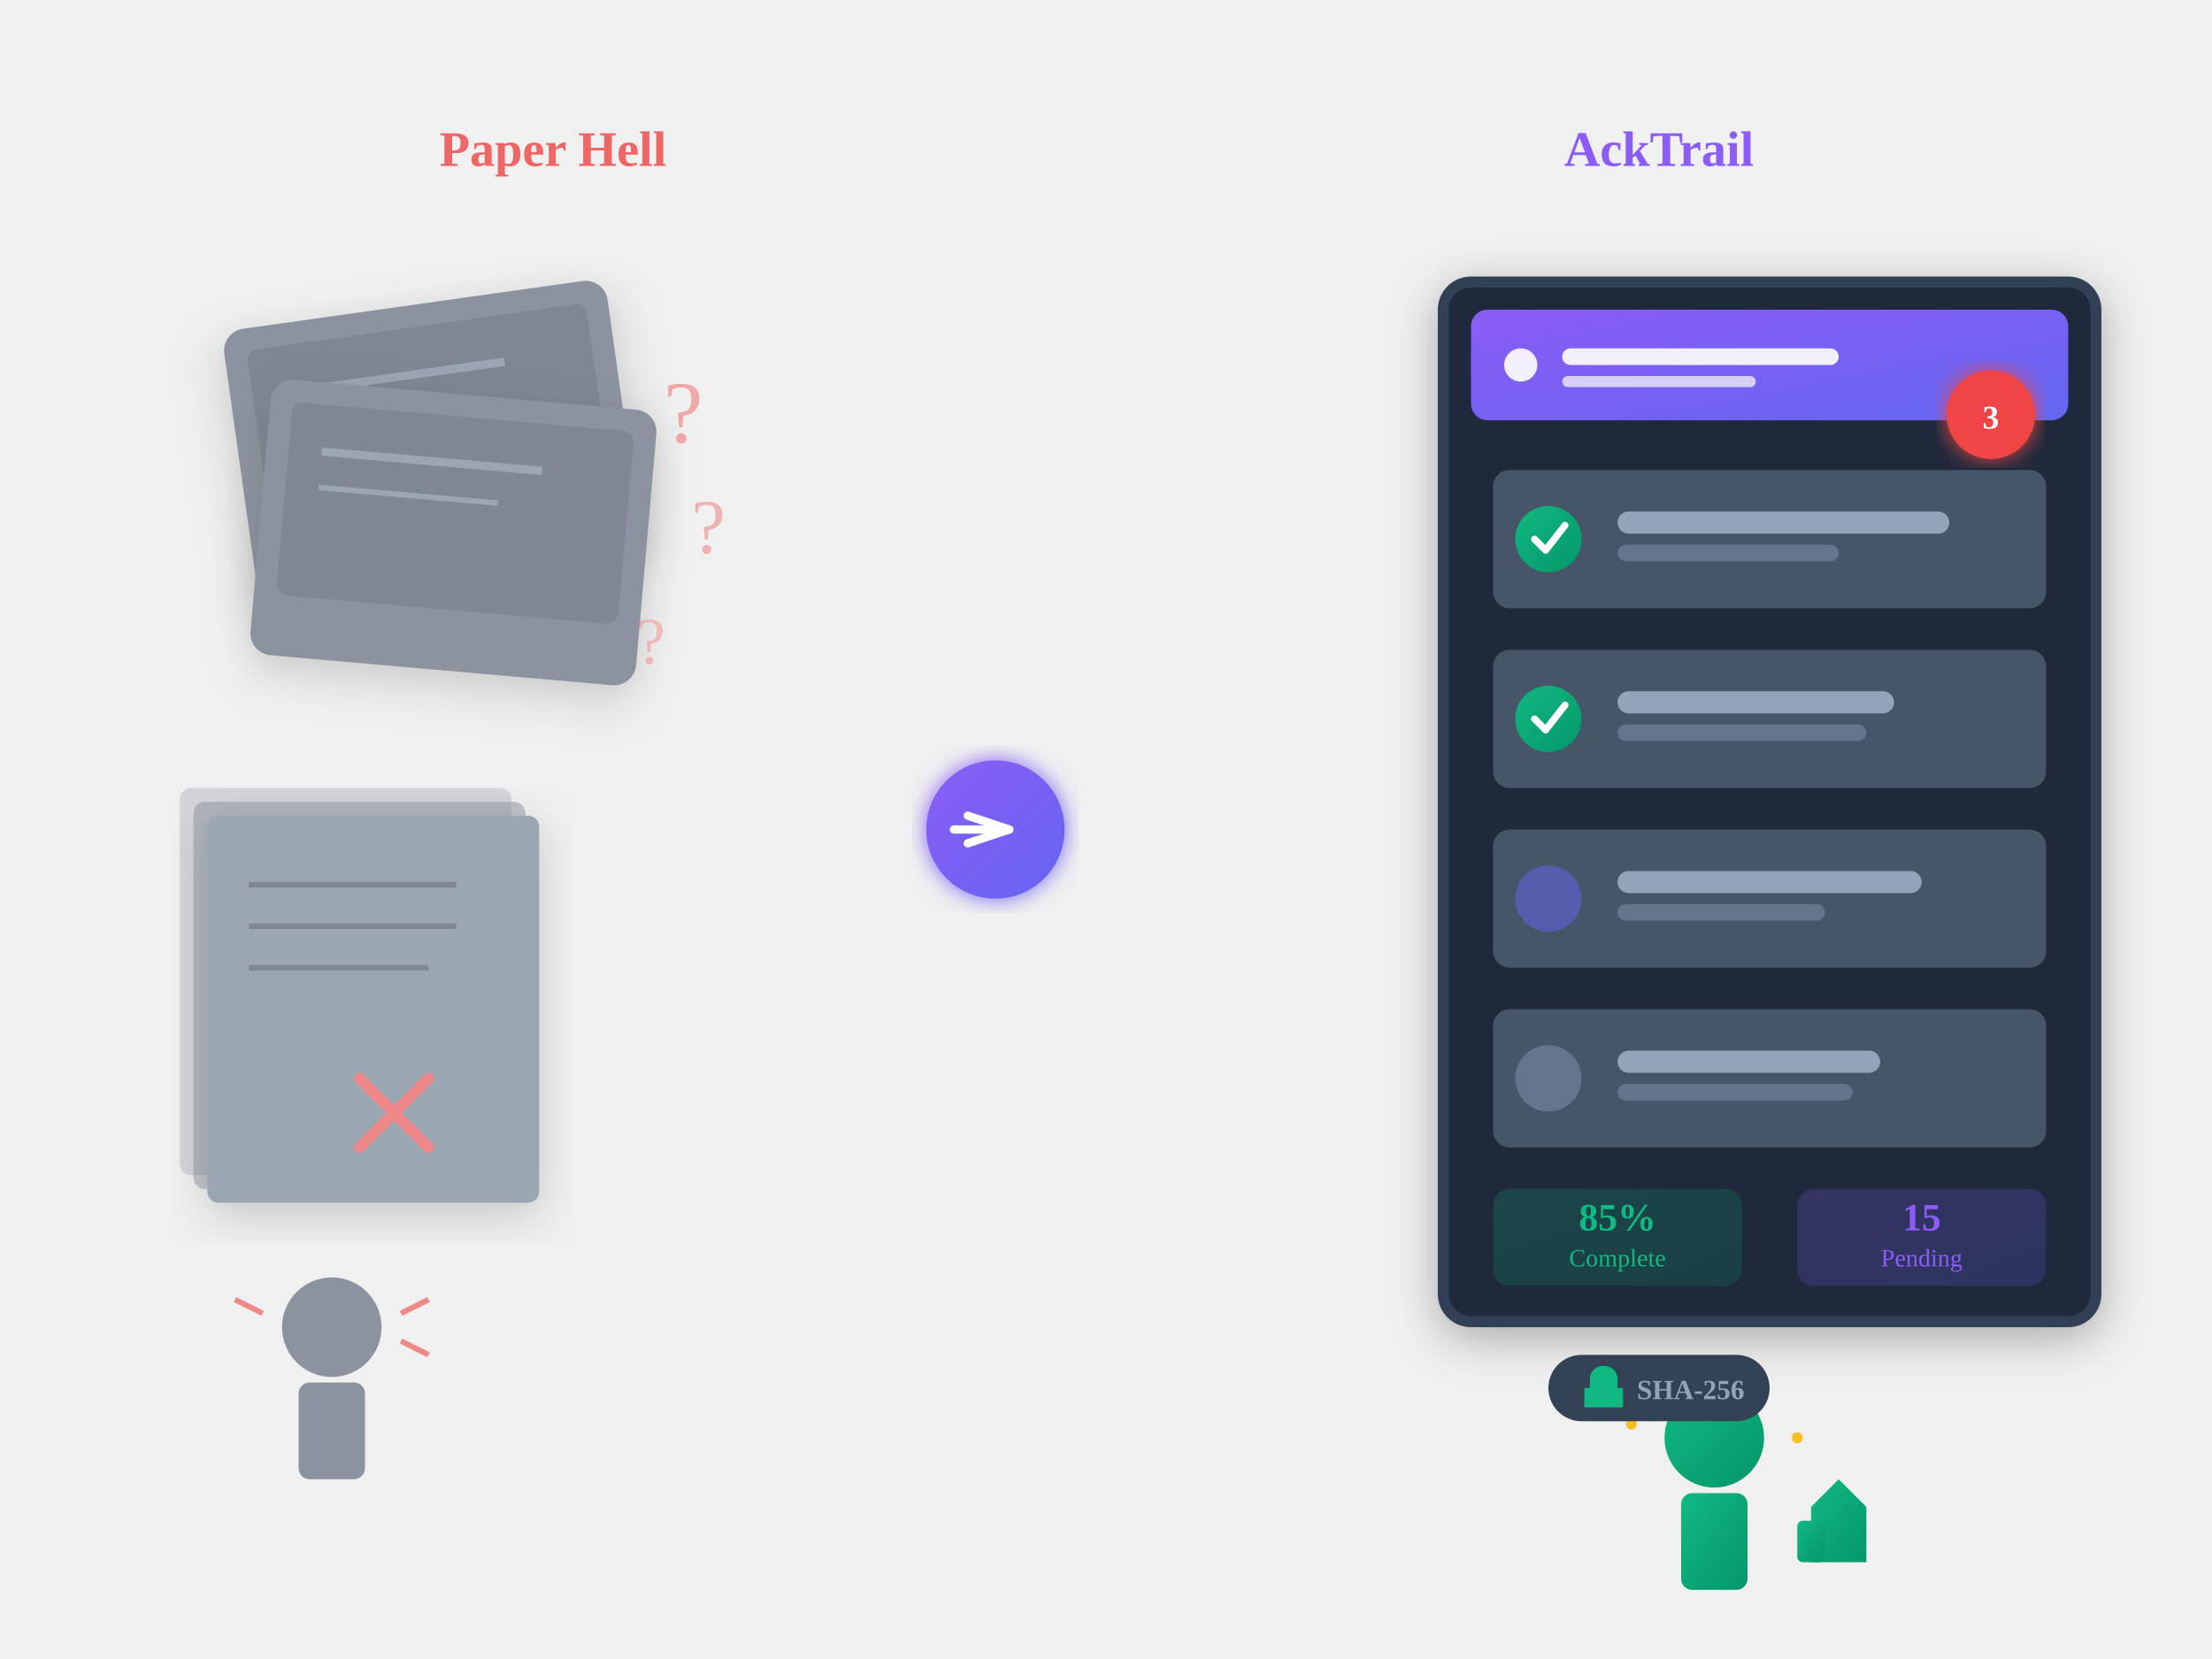
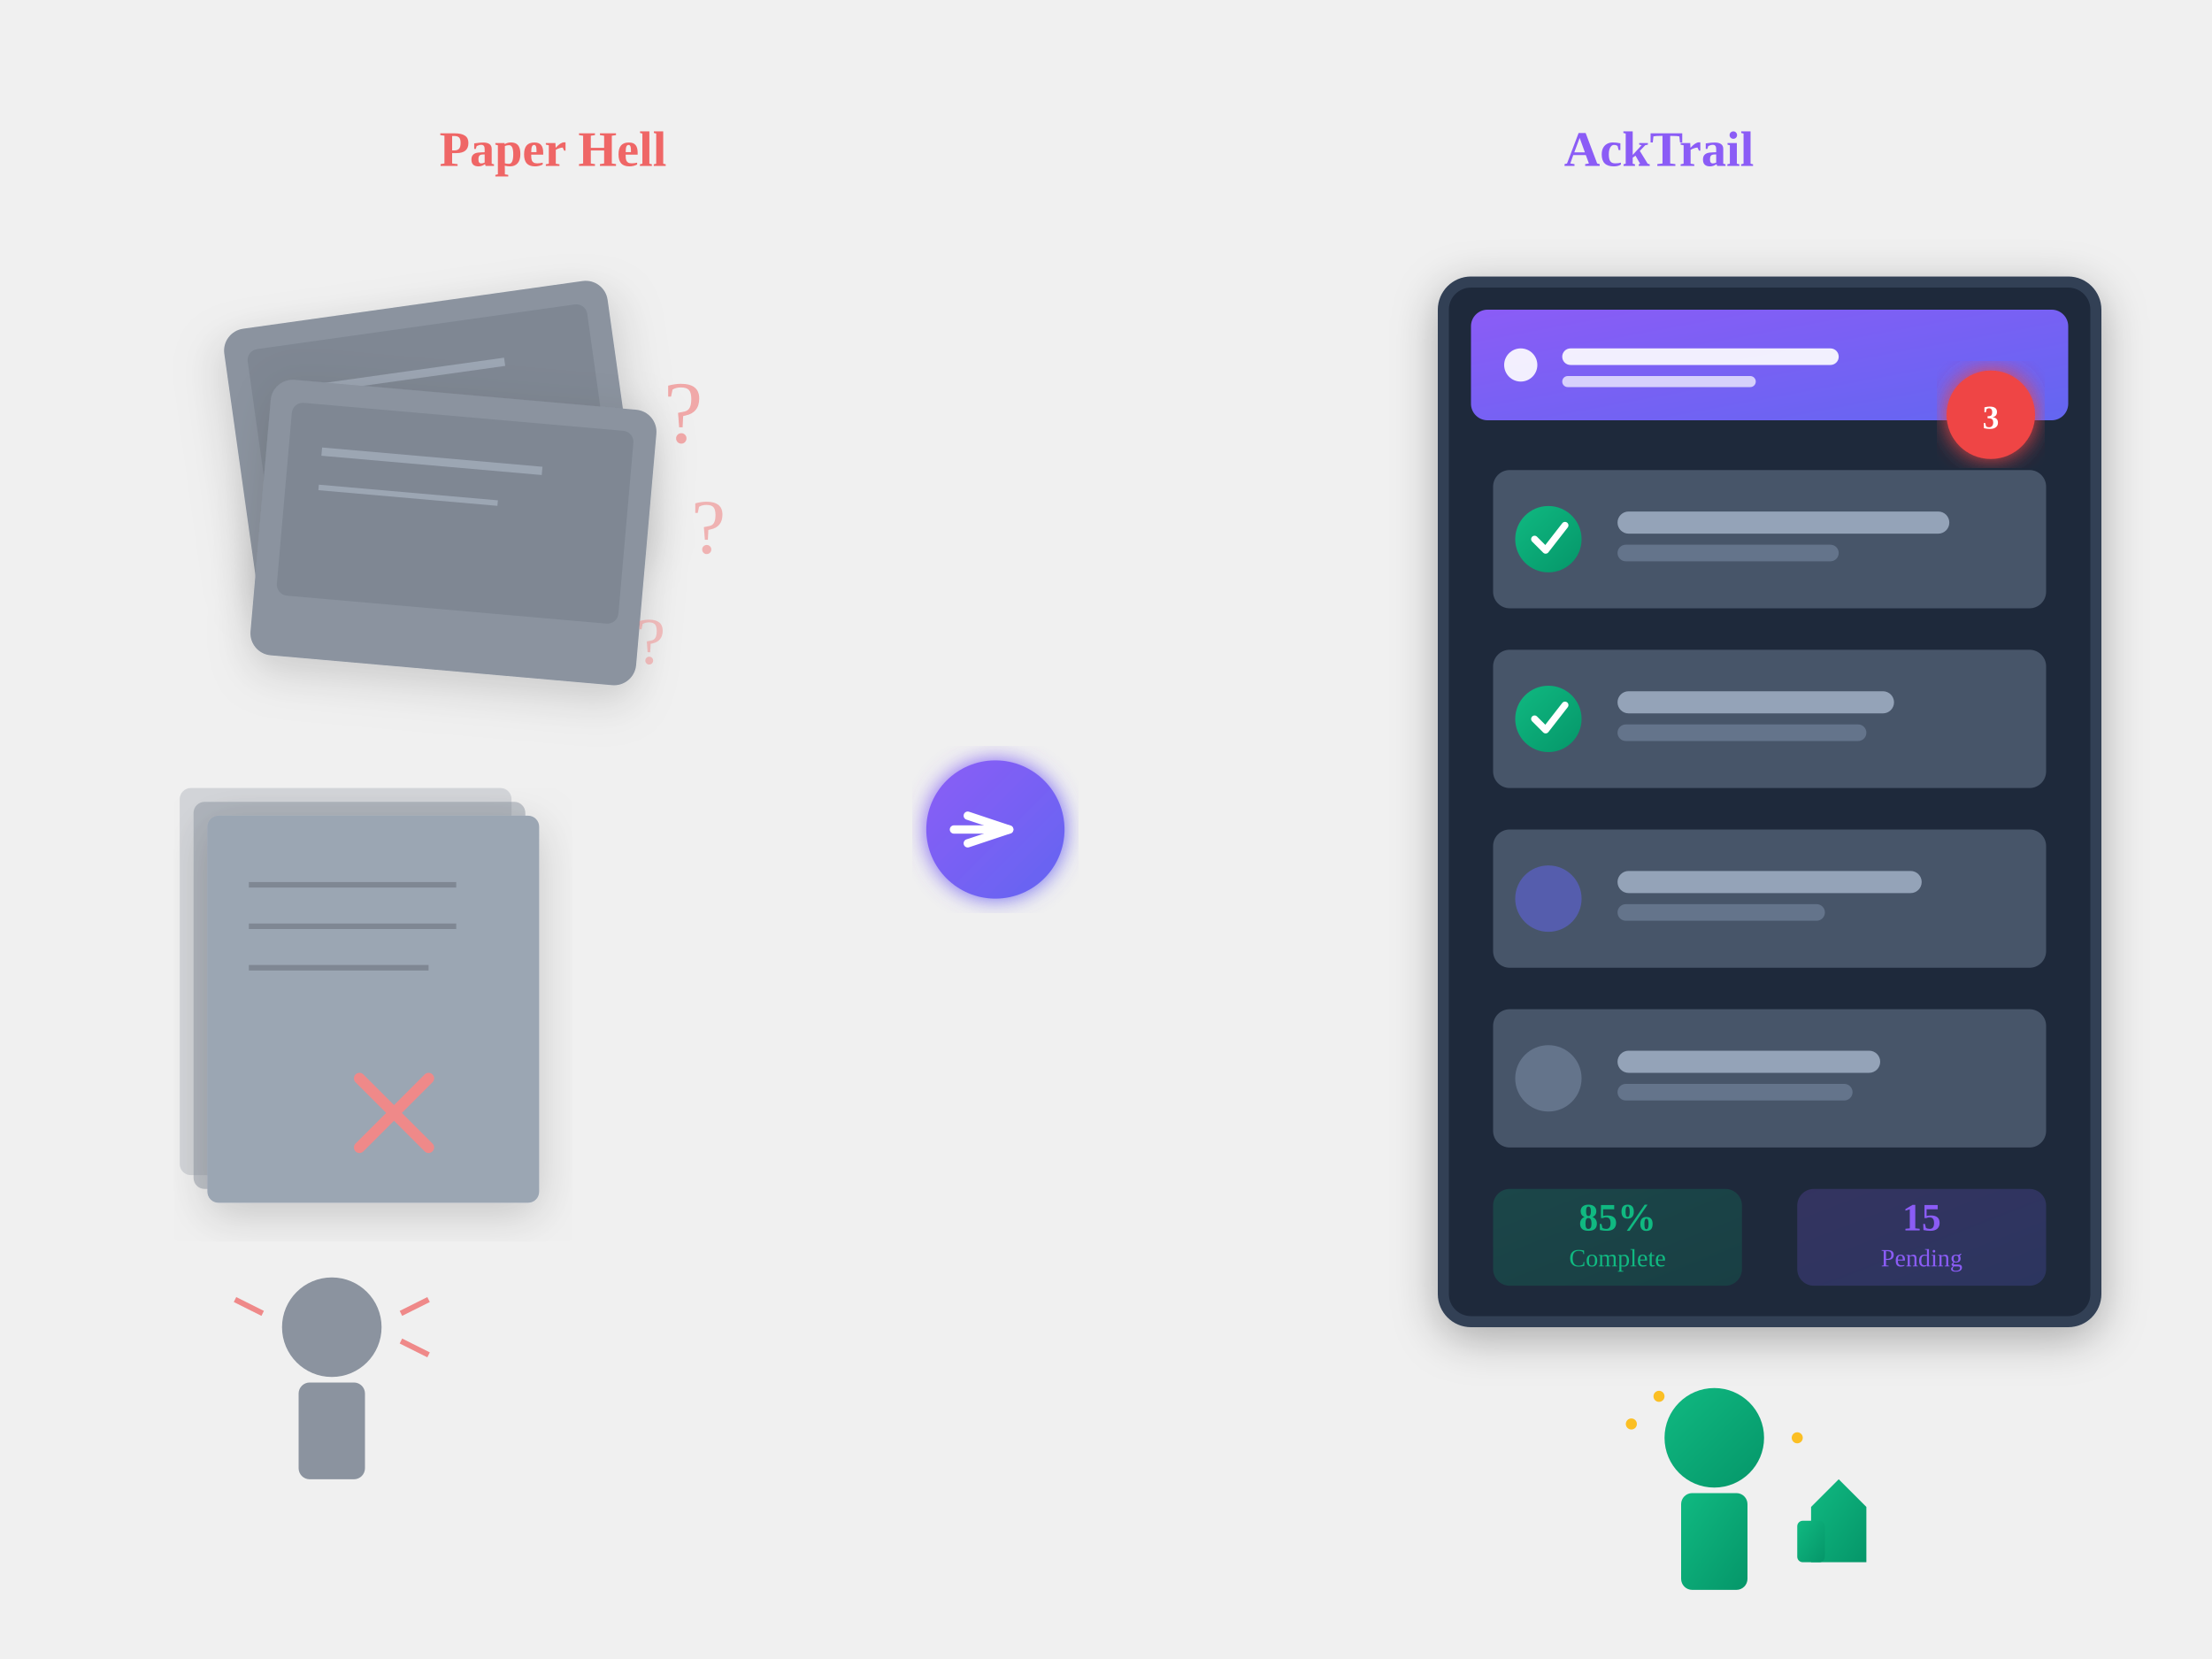
<svg xmlns="http://www.w3.org/2000/svg" width="800" height="600" viewBox="0 0 800 600" fill="none">
  <defs>
    <linearGradient id="bg-gradient" x1="0%" y1="0%" x2="100%" y2="100%">
      <stop offset="0%" style="stop-color:#1e293b;stop-opacity:1" />
      <stop offset="100%" style="stop-color:#0f172a;stop-opacity:1" />
    </linearGradient>
    <linearGradient id="primary-gradient" x1="0%" y1="0%" x2="100%" y2="100%">
      <stop offset="0%" style="stop-color:#8b5cf6;stop-opacity:1" />
      <stop offset="100%" style="stop-color:#6366f1;stop-opacity:1" />
    </linearGradient>
    <linearGradient id="success-gradient" x1="0%" y1="0%" x2="100%" y2="100%">
      <stop offset="0%" style="stop-color:#10b981;stop-opacity:1" />
      <stop offset="100%" style="stop-color:#059669;stop-opacity:1" />
    </linearGradient>
    <filter id="glow">
      <feGaussianBlur stdDeviation="4" result="coloredBlur" />
      <feMerge>
        <feMergeNode in="coloredBlur" />
        <feMergeNode in="SourceGraphic" />
      </feMerge>
    </filter>
    <filter id="shadow">
      <feDropShadow dx="0" dy="4" stdDeviation="8" flood-opacity="0.3" />
    </filter>
  </defs>
  <text x="200" y="60" font-size="18" fill="#ef4444" text-anchor="middle" font-weight="bold" opacity="0.8">Paper Hell</text>
  <text x="600" y="60" font-size="18" fill="#8b5cf6" text-anchor="middle" font-weight="bold">AckTrail</text>
  <g id="old-way" opacity="0.6">
    <g transform="translate(80, 120)">
      <rect x="0" y="0" width="140" height="100" rx="8" fill="#475569" transform="rotate(-8)" filter="url(#shadow)" />
      <rect x="8" y="8" width="124" height="70" rx="4" fill="#334155" transform="rotate(-8)" />
      <line x1="20" y1="25" x2="100" y2="25" stroke="#64748b" stroke-width="3" transform="rotate(-8)" />
      <line x1="20" y1="38" x2="85" y2="38" stroke="#64748b" stroke-width="2" transform="rotate(-8)" />
      <line x1="20" y1="50" x2="110" y2="50" stroke="#64748b" stroke-width="2" transform="rotate(-8)" />
      <rect x="20" y="15" width="140" height="100" rx="8" fill="#475569" transform="rotate(5)" filter="url(#shadow)" />
      <rect x="28" y="23" width="124" height="70" rx="4" fill="#334155" transform="rotate(5)" />
      <line x1="40" y1="40" x2="120" y2="40" stroke="#64748b" stroke-width="3" transform="rotate(5)" />
      <line x1="40" y1="53" x2="105" y2="53" stroke="#64748b" stroke-width="2" transform="rotate(5)" />
      <text x="160" y="40" font-size="32" fill="#ef4444" opacity="0.7">?</text>
      <text x="170" y="80" font-size="28" fill="#ef4444" opacity="0.6">?</text>
      <text x="150" y="120" font-size="24" fill="#ef4444" opacity="0.5">?</text>
    </g>
    <g transform="translate(60, 280)">
      <rect x="5" y="5" width="120" height="140" rx="4" fill="#475569" opacity="0.3" />
      <rect x="10" y="10" width="120" height="140" rx="4" fill="#475569" opacity="0.5" />
      <rect x="15" y="15" width="120" height="140" rx="4" fill="#64748b" filter="url(#shadow)" />
      <line x1="30" y1="40" x2="105" y2="40" stroke="#334155" stroke-width="2" />
      <line x1="30" y1="55" x2="105" y2="55" stroke="#334155" stroke-width="2" />
      <line x1="30" y1="70" x2="95" y2="70" stroke="#334155" stroke-width="2" />
      <line x1="70" y1="110" x2="95" y2="135" stroke="#ef4444" stroke-width="4" stroke-linecap="round" />
      <line x1="95" y1="110" x2="70" y2="135" stroke="#ef4444" stroke-width="4" stroke-linecap="round" />
    </g>
    <g transform="translate(80, 460)">
      <circle cx="40" cy="20" r="18" fill="#475569" />
      <rect x="28" y="40" width="24" height="35" rx="4" fill="#475569" />
      <line x1="65" y1="15" x2="75" y2="10" stroke="#ef4444" stroke-width="2" />
      <line x1="65" y1="25" x2="75" y2="30" stroke="#ef4444" stroke-width="2" />
      <line x1="15" y1="15" x2="5" y2="10" stroke="#ef4444" stroke-width="2" />
    </g>
  </g>
  <g transform="translate(340, 300)">
    <circle cx="20" cy="0" r="25" fill="url(#primary-gradient)" filter="url(#glow)">
      <animate attributeName="r" values="25;28;25" dur="2s" repeatCount="indefinite" />
    </circle>
    <path d="M 10 -5 L 25 0 L 10 5" stroke="white" stroke-width="3" fill="none" stroke-linecap="round" stroke-linejoin="round" />
    <path d="M 25 0 L 5 0" stroke="white" stroke-width="3" stroke-linecap="round" />
  </g>
  <g id="new-way">
    <g transform="translate(520, 100)">
      <rect width="240" height="380" rx="12" fill="#334155" filter="url(#shadow)" />
      <rect x="4" y="4" width="232" height="372" rx="8" fill="#1e293b" />
      <rect x="12" y="12" width="216" height="40" rx="6" fill="url(#primary-gradient)" />
      <circle cx="30" cy="32" r="6" fill="white" opacity="0.9" />
      <rect x="45" y="26" width="100" height="6" rx="3" fill="white" opacity="0.9" />
      <rect x="45" y="36" width="70" height="4" rx="2" fill="white" opacity="0.7" />
      <g transform="translate(20, 70)">
        <rect width="200" height="50" rx="6" fill="#475569" />
        <circle cx="20" cy="25" r="12" fill="url(#success-gradient)" />
        <path d="M 15 25 L 19 29 L 26 20" stroke="white" stroke-width="2.5" stroke-linecap="round" stroke-linejoin="round" />
        <rect x="45" y="15" width="120" height="8" rx="4" fill="#94a3b8" />
        <rect x="45" y="27" width="80" height="6" rx="3" fill="#64748b" />
        <g transform="translate(0, 65)">
          <rect width="200" height="50" rx="6" fill="#475569" />
          <circle cx="20" cy="25" r="12" fill="url(#success-gradient)" />
          <path d="M 15 25 L 19 29 L 26 20" stroke="white" stroke-width="2.5" stroke-linecap="round" stroke-linejoin="round" />
          <rect x="45" y="15" width="100" height="8" rx="4" fill="#94a3b8" />
          <rect x="45" y="27" width="90" height="6" rx="3" fill="#64748b" />
        </g>
        <g transform="translate(0, 130)">
          <rect width="200" height="50" rx="6" fill="#475569" />
          <circle cx="20" cy="25" r="12" fill="#6366f1" opacity="0.5">
            <animate attributeName="opacity" values="0.5;1;0.5" dur="2s" repeatCount="indefinite" />
          </circle>
          <rect x="45" y="15" width="110" height="8" rx="4" fill="#94a3b8" />
          <rect x="45" y="27" width="75" height="6" rx="3" fill="#64748b" />
        </g>
        <g transform="translate(0, 195)">
          <rect width="200" height="50" rx="6" fill="#475569" />
          <circle cx="20" cy="25" r="12" fill="#64748b" />
          <rect x="45" y="15" width="95" height="8" rx="4" fill="#94a3b8" />
          <rect x="45" y="27" width="85" height="6" rx="3" fill="#64748b" />
        </g>
      </g>
      <g transform="translate(20, 330)">
        <rect width="90" height="35" rx="6" fill="url(#success-gradient)" opacity="0.2" />
        <text x="45" y="15" font-size="14" fill="#10b981" text-anchor="middle" font-weight="bold">85%</text>
        <text x="45" y="28" font-size="9" fill="#10b981" text-anchor="middle">Complete</text>
        <rect x="110" y="0" width="90" height="35" rx="6" fill="url(#primary-gradient)" opacity="0.2" />
        <text x="155" y="15" font-size="14" fill="#8b5cf6" text-anchor="middle" font-weight="bold">15</text>
        <text x="155" y="28" font-size="9" fill="#8b5cf6" text-anchor="middle">Pending</text>
      </g>
    </g>
    <g transform="translate(580, 500)">
      <circle cx="40" cy="20" r="18" fill="url(#success-gradient)" />
      <rect x="28" y="40" width="24" height="35" rx="4" fill="url(#success-gradient)" />
      <path d="M 75 45 L 85 35 L 95 45 L 95 65 L 75 65 Z" fill="url(#success-gradient)" />
      <rect x="70" y="50" width="10" height="15" rx="2" fill="url(#success-gradient)" />
      <circle cx="10" cy="15" r="2" fill="#fbbf24">
        <animate attributeName="opacity" values="0;1;0" dur="1.5s" repeatCount="indefinite" />
      </circle>
      <circle cx="20" cy="5" r="2" fill="#fbbf24">
        <animate attributeName="opacity" values="0;1;0" dur="1.8s" repeatCount="indefinite" begin="0.3s" />
      </circle>
      <circle cx="70" cy="20" r="2" fill="#fbbf24">
        <animate attributeName="opacity" values="0;1;0" dur="1.6s" repeatCount="indefinite" begin="0.6s" />
      </circle>
    </g>
  </g>
  <g transform="translate(720, 150)">
    <circle cx="0" cy="0" r="16" fill="#ef4444" filter="url(#glow)">
      <animate attributeName="cy" values="0;-5;0" dur="2s" repeatCount="indefinite" />
    </circle>
    <text x="0" y="5" font-size="12" fill="white" text-anchor="middle" font-weight="bold">3</text>
  </g>
-   <g transform="translate(560, 490)">
-     <rect width="80" height="24" rx="12" fill="#334155" />
-     <path d="M 15 12 L 15 9 C 15 6 17 4 20 4 C 23 4 25 6 25 9 L 25 12 M 13 12 L 27 12 L 27 19 L 13 19 Z" fill="#10b981" stroke="none" />
-     <text x="32" y="16" font-size="10" fill="#94a3b8" font-weight="600">SHA-256</text>
-   </g>
</svg>
